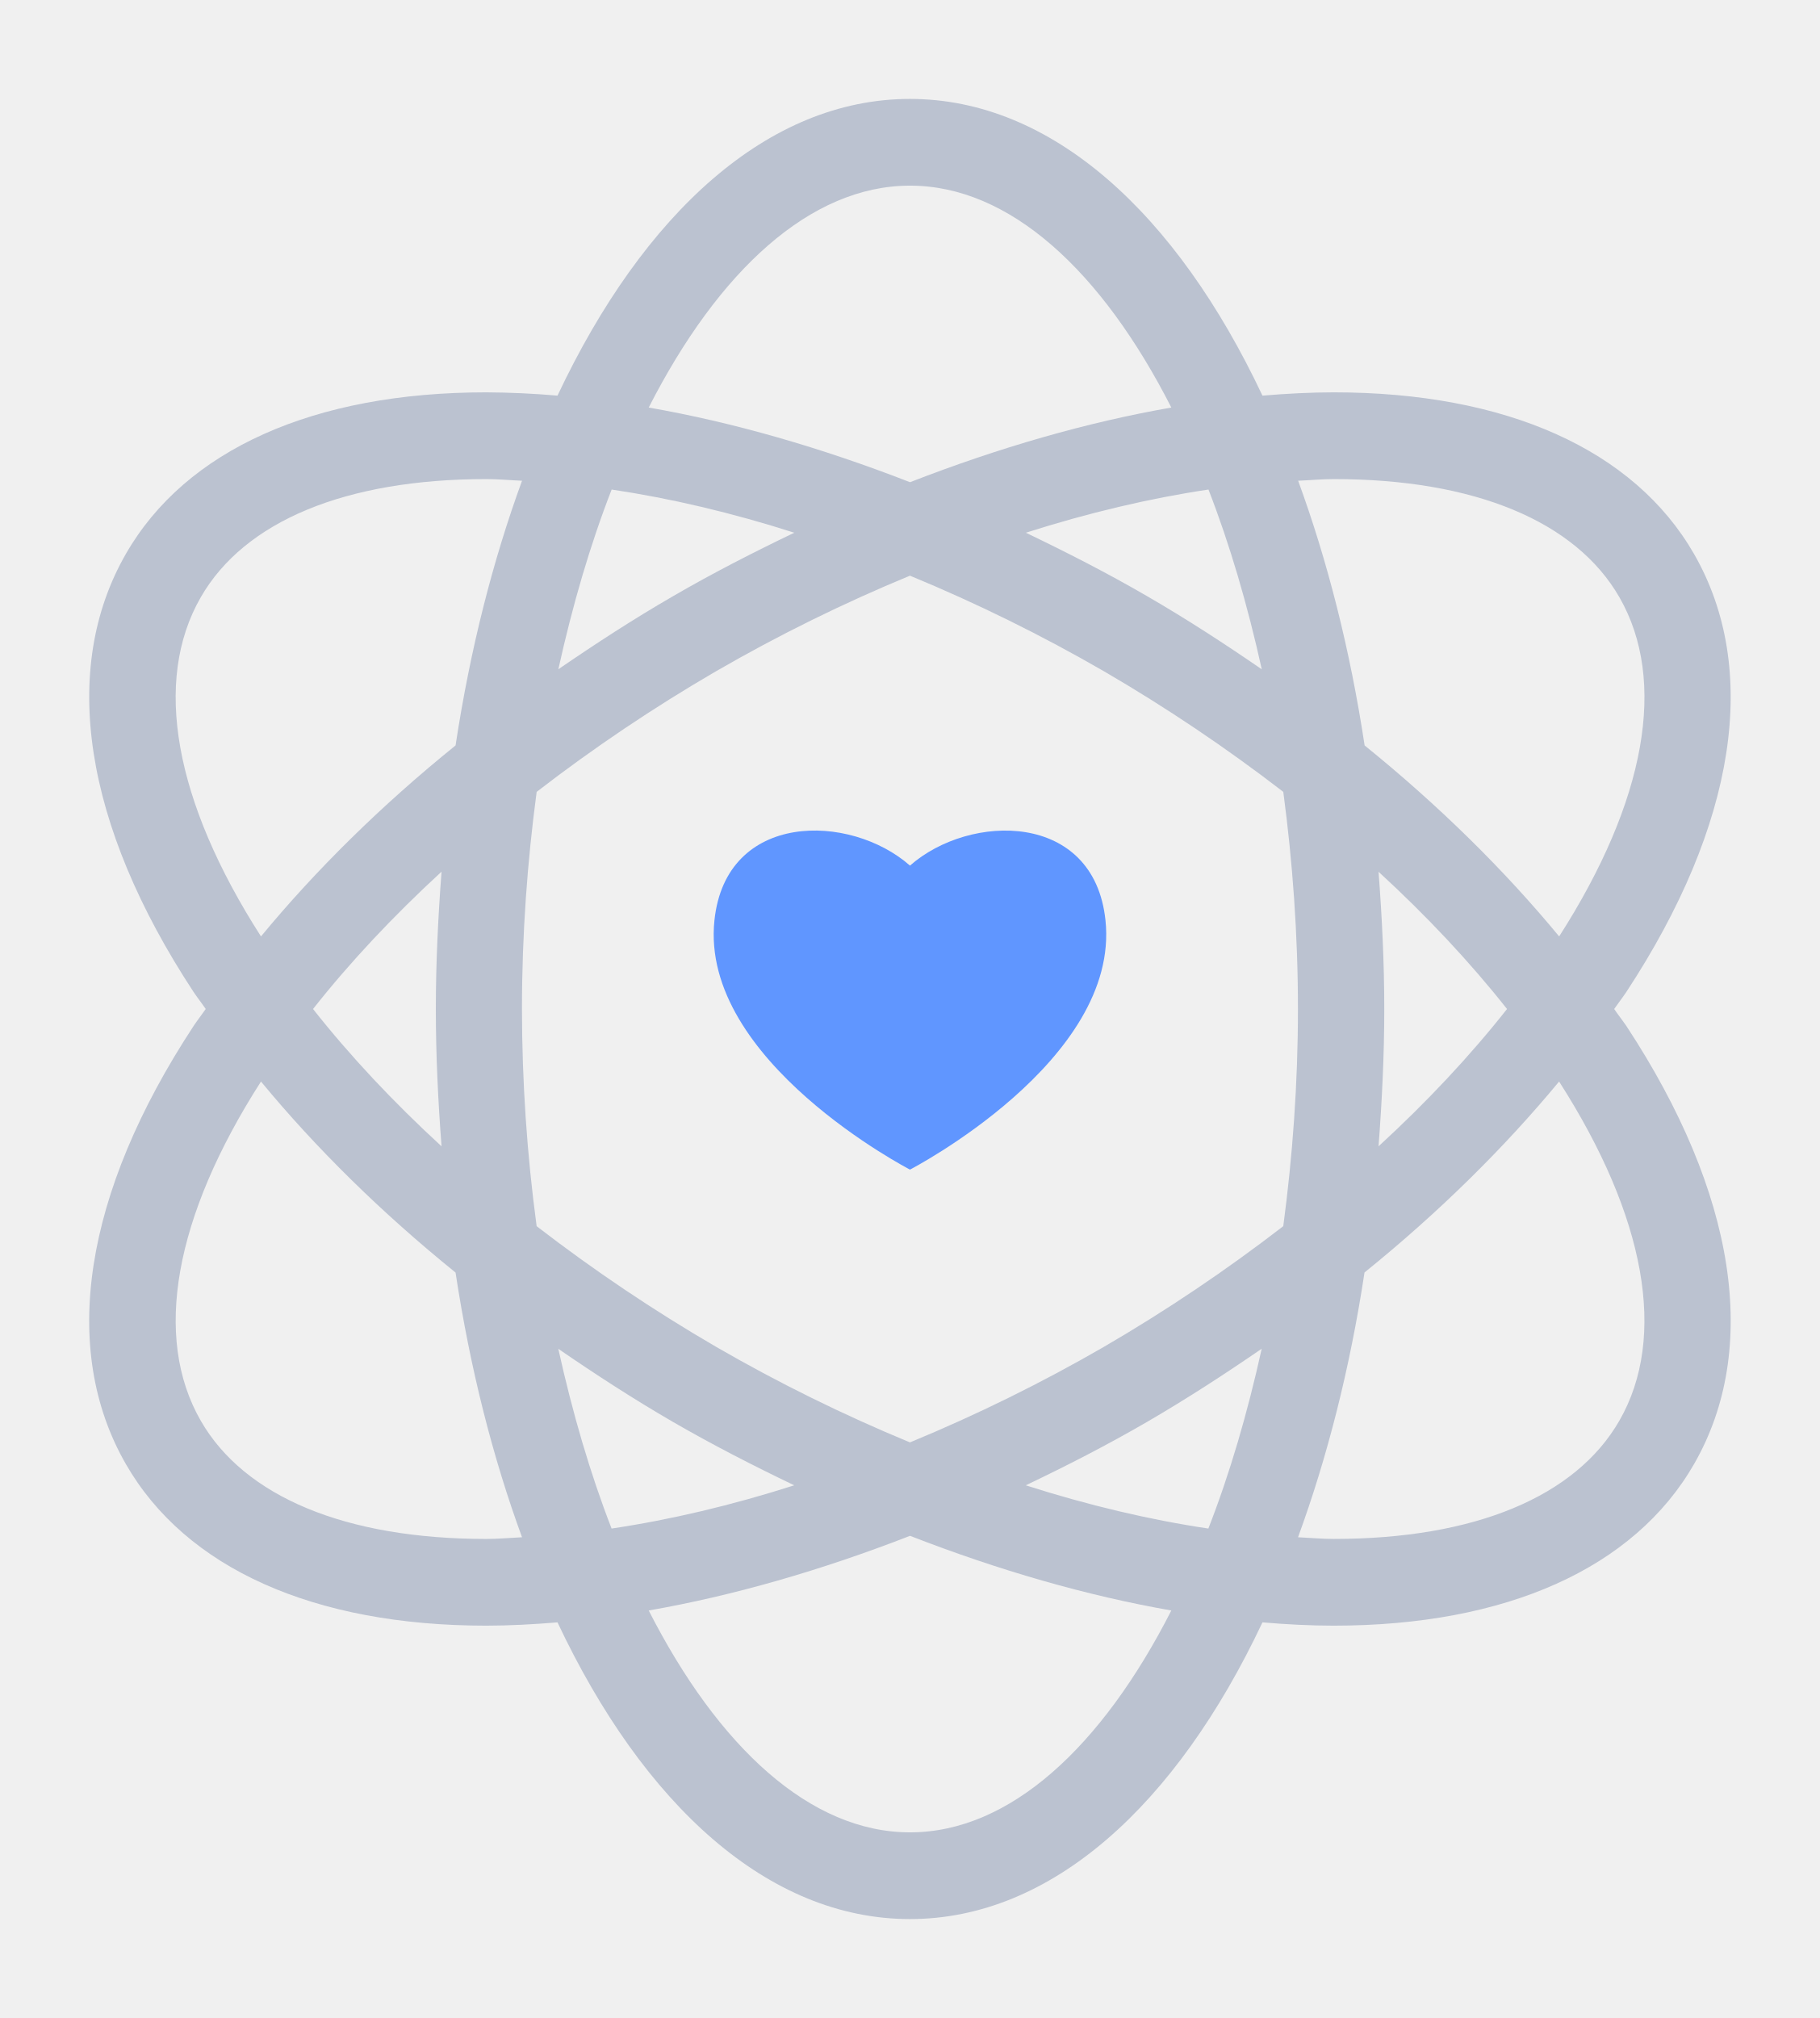
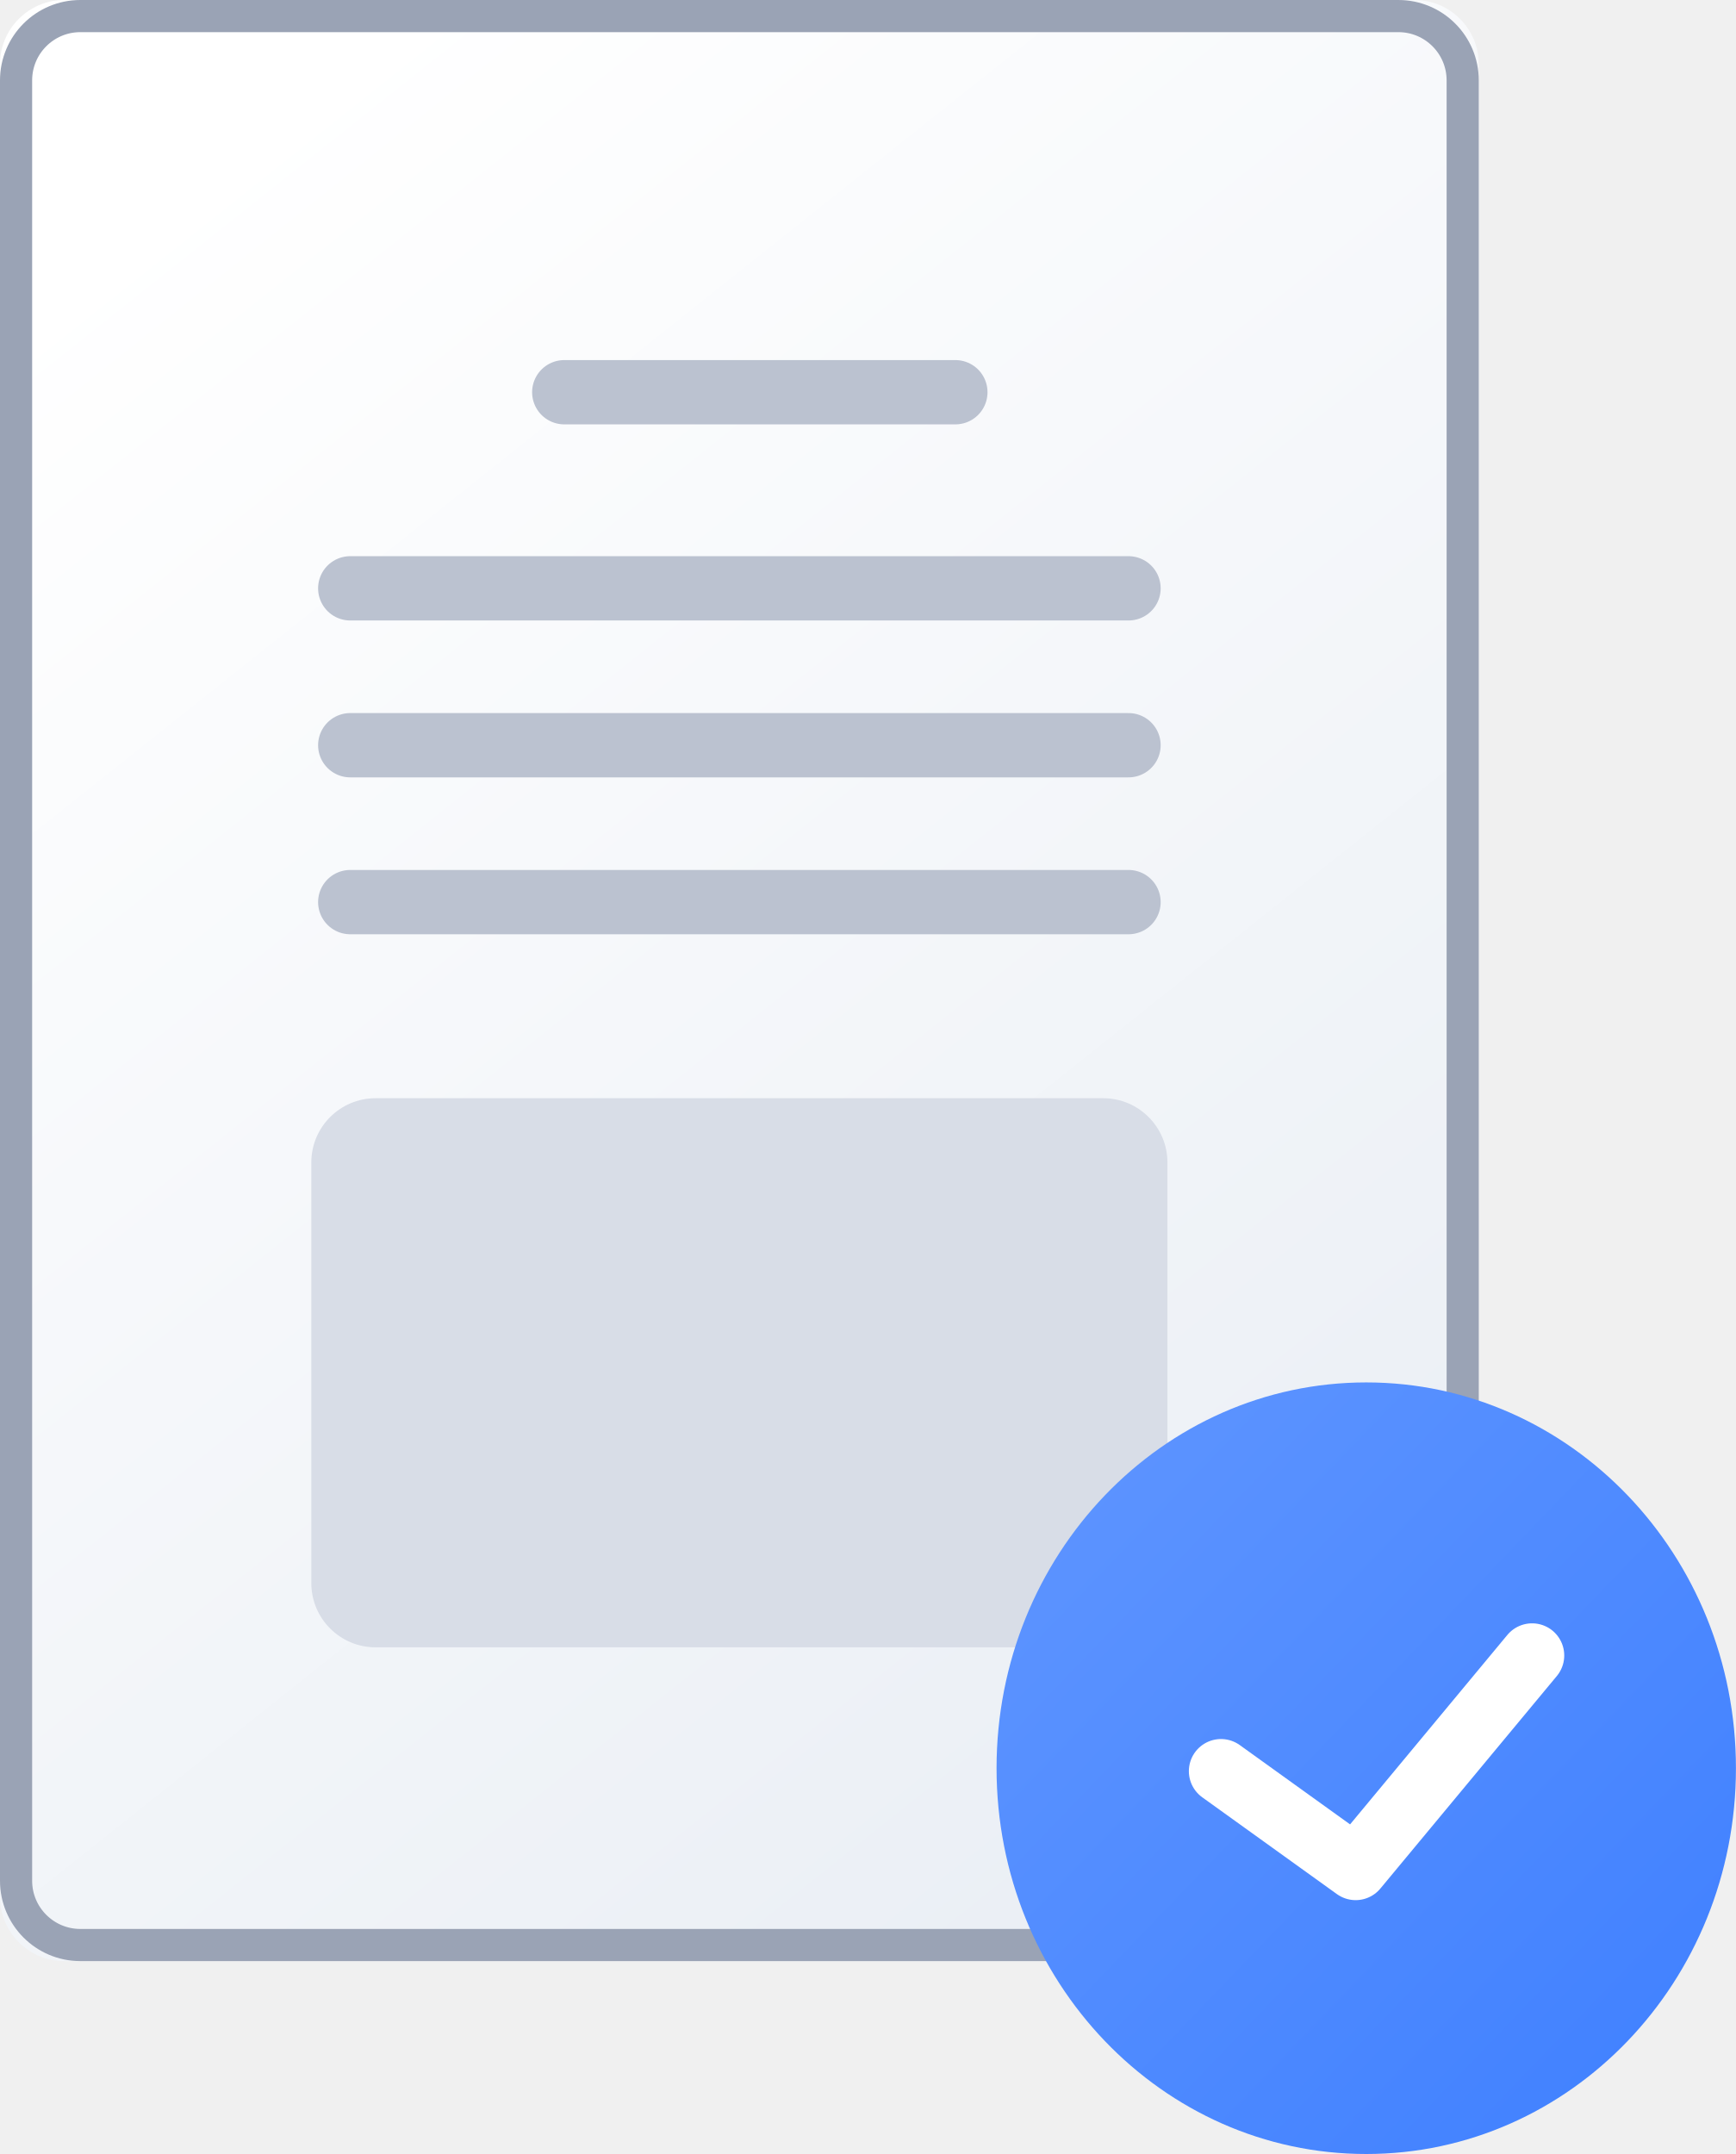
- <svg xmlns="http://www.w3.org/2000/svg" width="92" height="102" viewBox="-5 0 102 102">
-   <g fill="none" fill-rule="nonzero">
-     <path fill="#BBC2D0" d="M85.469 51c.222-.32.472-.642.687-.963 6.15-9.366 7.5-18.08 3.787-24.54-3.354-5.836-10.527-9.054-20.195-9.054-1.297 0-2.633.072-3.992.184C60.923 6.384 53.934 0 46 0c-7.932 0-14.923 6.384-19.754 16.627a49.094 49.094 0 0 0-3.992-.184c-9.673 0-16.848 3.218-20.2 9.055-3.709 6.455-2.363 15.173 3.79 24.54.213.32.466.638.686.962-.224.324-.474.641-.687.962-6.152 9.372-7.501 18.08-3.79 24.538 3.353 5.837 10.528 9.057 20.2 9.057 1.298 0 2.633-.073 3.993-.184C31.077 95.616 38.07 102 46.001 102c7.93 0 14.922-6.383 19.755-16.627 1.359.115 2.695.184 3.992.184 9.671 0 16.845-3.22 20.199-9.057 3.708-6.457 2.362-15.173-3.788-24.538-.218-.32-.472-.638-.69-.962zM69.752 21.304c7.87 0 13.556 2.352 16.012 6.626 2.692 4.687 1.477 11.428-3.379 19.003-3.073-3.72-6.73-7.328-10.903-10.703-.818-5.397-2.095-10.382-3.725-14.833.666-.029 1.343-.093 1.995-.093zM56.879 69.928A91.499 91.499 0 0 1 46 75.287a91.609 91.609 0 0 1-10.873-5.36 93.166 93.166 0 0 1-10.05-6.756A91.74 91.74 0 0 1 24.254 51c0-4.194.302-8.268.824-12.168a92.476 92.476 0 0 1 10.05-6.757A91.517 91.517 0 0 1 46 26.717a91.58 91.58 0 0 1 10.874 5.358 93.39 93.39 0 0 1 10.05 6.757c.52 3.9.821 7.974.821 12.168 0 4.197-.302 8.27-.822 12.17a92.788 92.788 0 0 1-10.045 6.758zm8.835.111c-.798 3.612-1.793 7.015-2.99 10.076-3.292-.491-6.723-1.3-10.234-2.423 2.29-1.091 4.561-2.255 6.803-3.556 2.227-1.294 4.354-2.678 6.421-4.097zm-26.2 7.653c-3.509 1.123-6.944 1.932-10.237 2.423-1.19-3.06-2.188-6.46-2.986-10.072 2.07 1.422 4.193 2.803 6.42 4.093 2.243 1.297 4.519 2.461 6.803 3.556zM19.747 58.695c-2.709-2.486-5.129-5.067-7.203-7.695 2.074-2.627 4.494-5.205 7.203-7.695-.19 2.514-.32 5.068-.32 7.695 0 2.628.129 5.184.32 7.695zm6.547-26.735c.798-3.612 1.794-7.011 2.987-10.07 3.293.491 6.728 1.295 10.236 2.42-2.284 1.096-4.56 2.257-6.802 3.56-2.227 1.287-4.353 2.673-6.42 4.09zm26.2-7.65c3.51-1.118 6.945-1.929 10.237-2.42 1.19 3.06 2.188 6.459 2.987 10.074-2.067-1.421-4.194-2.807-6.42-4.095-2.242-1.302-4.518-2.463-6.804-3.56zm19.769 19c2.709 2.485 5.123 5.063 7.201 7.69-2.074 2.628-4.492 5.209-7.201 7.695.19-2.514.32-5.067.32-7.695 0-2.627-.129-5.181-.32-7.69zM46.004 4.86c5.588 0 10.747 4.78 14.645 12.435-4.714.821-9.66 2.242-14.645 4.184-4.983-1.939-9.931-3.363-14.646-4.184C35.26 9.643 40.416 4.86 46.004 4.86zM6.25 27.93c2.454-4.275 8.14-6.626 16.012-6.626.647 0 1.329.064 1.996.093-1.63 4.455-2.905 9.436-3.725 14.833C16.358 39.6 12.7 43.213 9.627 46.933 4.771 39.359 3.553 32.621 6.25 27.93zm16.012 52.768c-7.871 0-13.558-2.353-16.012-6.628-2.694-4.69-1.479-11.429 3.377-19.005 3.073 3.723 6.731 7.33 10.905 10.704.82 5.396 2.092 10.382 3.726 14.834-.667.032-1.35.095-1.996.095zM46.004 97.14c-5.588 0-10.745-4.78-14.646-12.433 4.715-.823 9.659-2.245 14.646-4.184 4.984 1.939 9.928 3.361 14.645 4.184-3.898 7.653-9.06 12.433-14.645 12.433zM85.76 74.07c-2.456 4.274-8.141 6.627-16.012 6.627-.648 0-1.329-.062-1.998-.094 1.63-4.456 2.907-9.438 3.726-14.838 4.173-3.372 7.83-6.984 10.906-10.7 4.856 7.576 6.074 14.315 3.378 19.005z" />
-     <path fill="#6096FF" d="M46.001 42.964c-3.354-2.956-10.314-3.055-10.959 3.066C34.208 53.904 46.001 60 46.001 60s11.79-6.096 10.957-13.97c-.641-6.12-7.603-6.019-10.957-3.066z" />
+ <svg xmlns="http://www.w3.org/2000/svg" xmlns:xlink="http://www.w3.org/1999/xlink" width="108" height="134" viewBox="0 0 108 134">
+   <defs>
+     <linearGradient id="a" x1="100%" x2="27.491%" y1="119.455%" y2="0%">
+       <stop offset="0%" stop-color="#E4EAF2" />
+       <stop offset="100%" stop-color="#FFF" />
+     </linearGradient>
+     <rect id="b" width="92" height="122" rx="4" />
+     <linearGradient id="c" x1="0%" y1="0%" y2="100%">
+       <stop offset="0%" stop-color="#6096FF" />
+       <stop offset="100%" stop-color="#3E7FFF" />
+     </linearGradient>
+   </defs>
+   <g fill="none" fill-rule="evenodd">
+     <use fill="url(#a)" xlink:href="#b" />
+     <rect width="90" height="120" x="1" y="1" stroke="#9AA3B5" stroke-width="2" rx="4" />
+     <rect width="53.263" height="34.16" x="19.368" y="68.32" fill="#D8DDE7" rx="4" />
+     <path stroke="#BBC2D0" stroke-linecap="round" stroke-width="4" d="M35.105 24.4h24.332M21.79 36.6h48.42M21.79 46.36h48.42M21.79 56.12h48.42" />
+     <ellipse cx="85" cy="110" fill="url(#c)" rx="23" ry="24" />
+     <path stroke="#FFF" stroke-linecap="round" stroke-linejoin="round" stroke-width="4" d="M75.964 110.185l8.377 6.022 10.977-13.22" />
  </g>
</svg>
